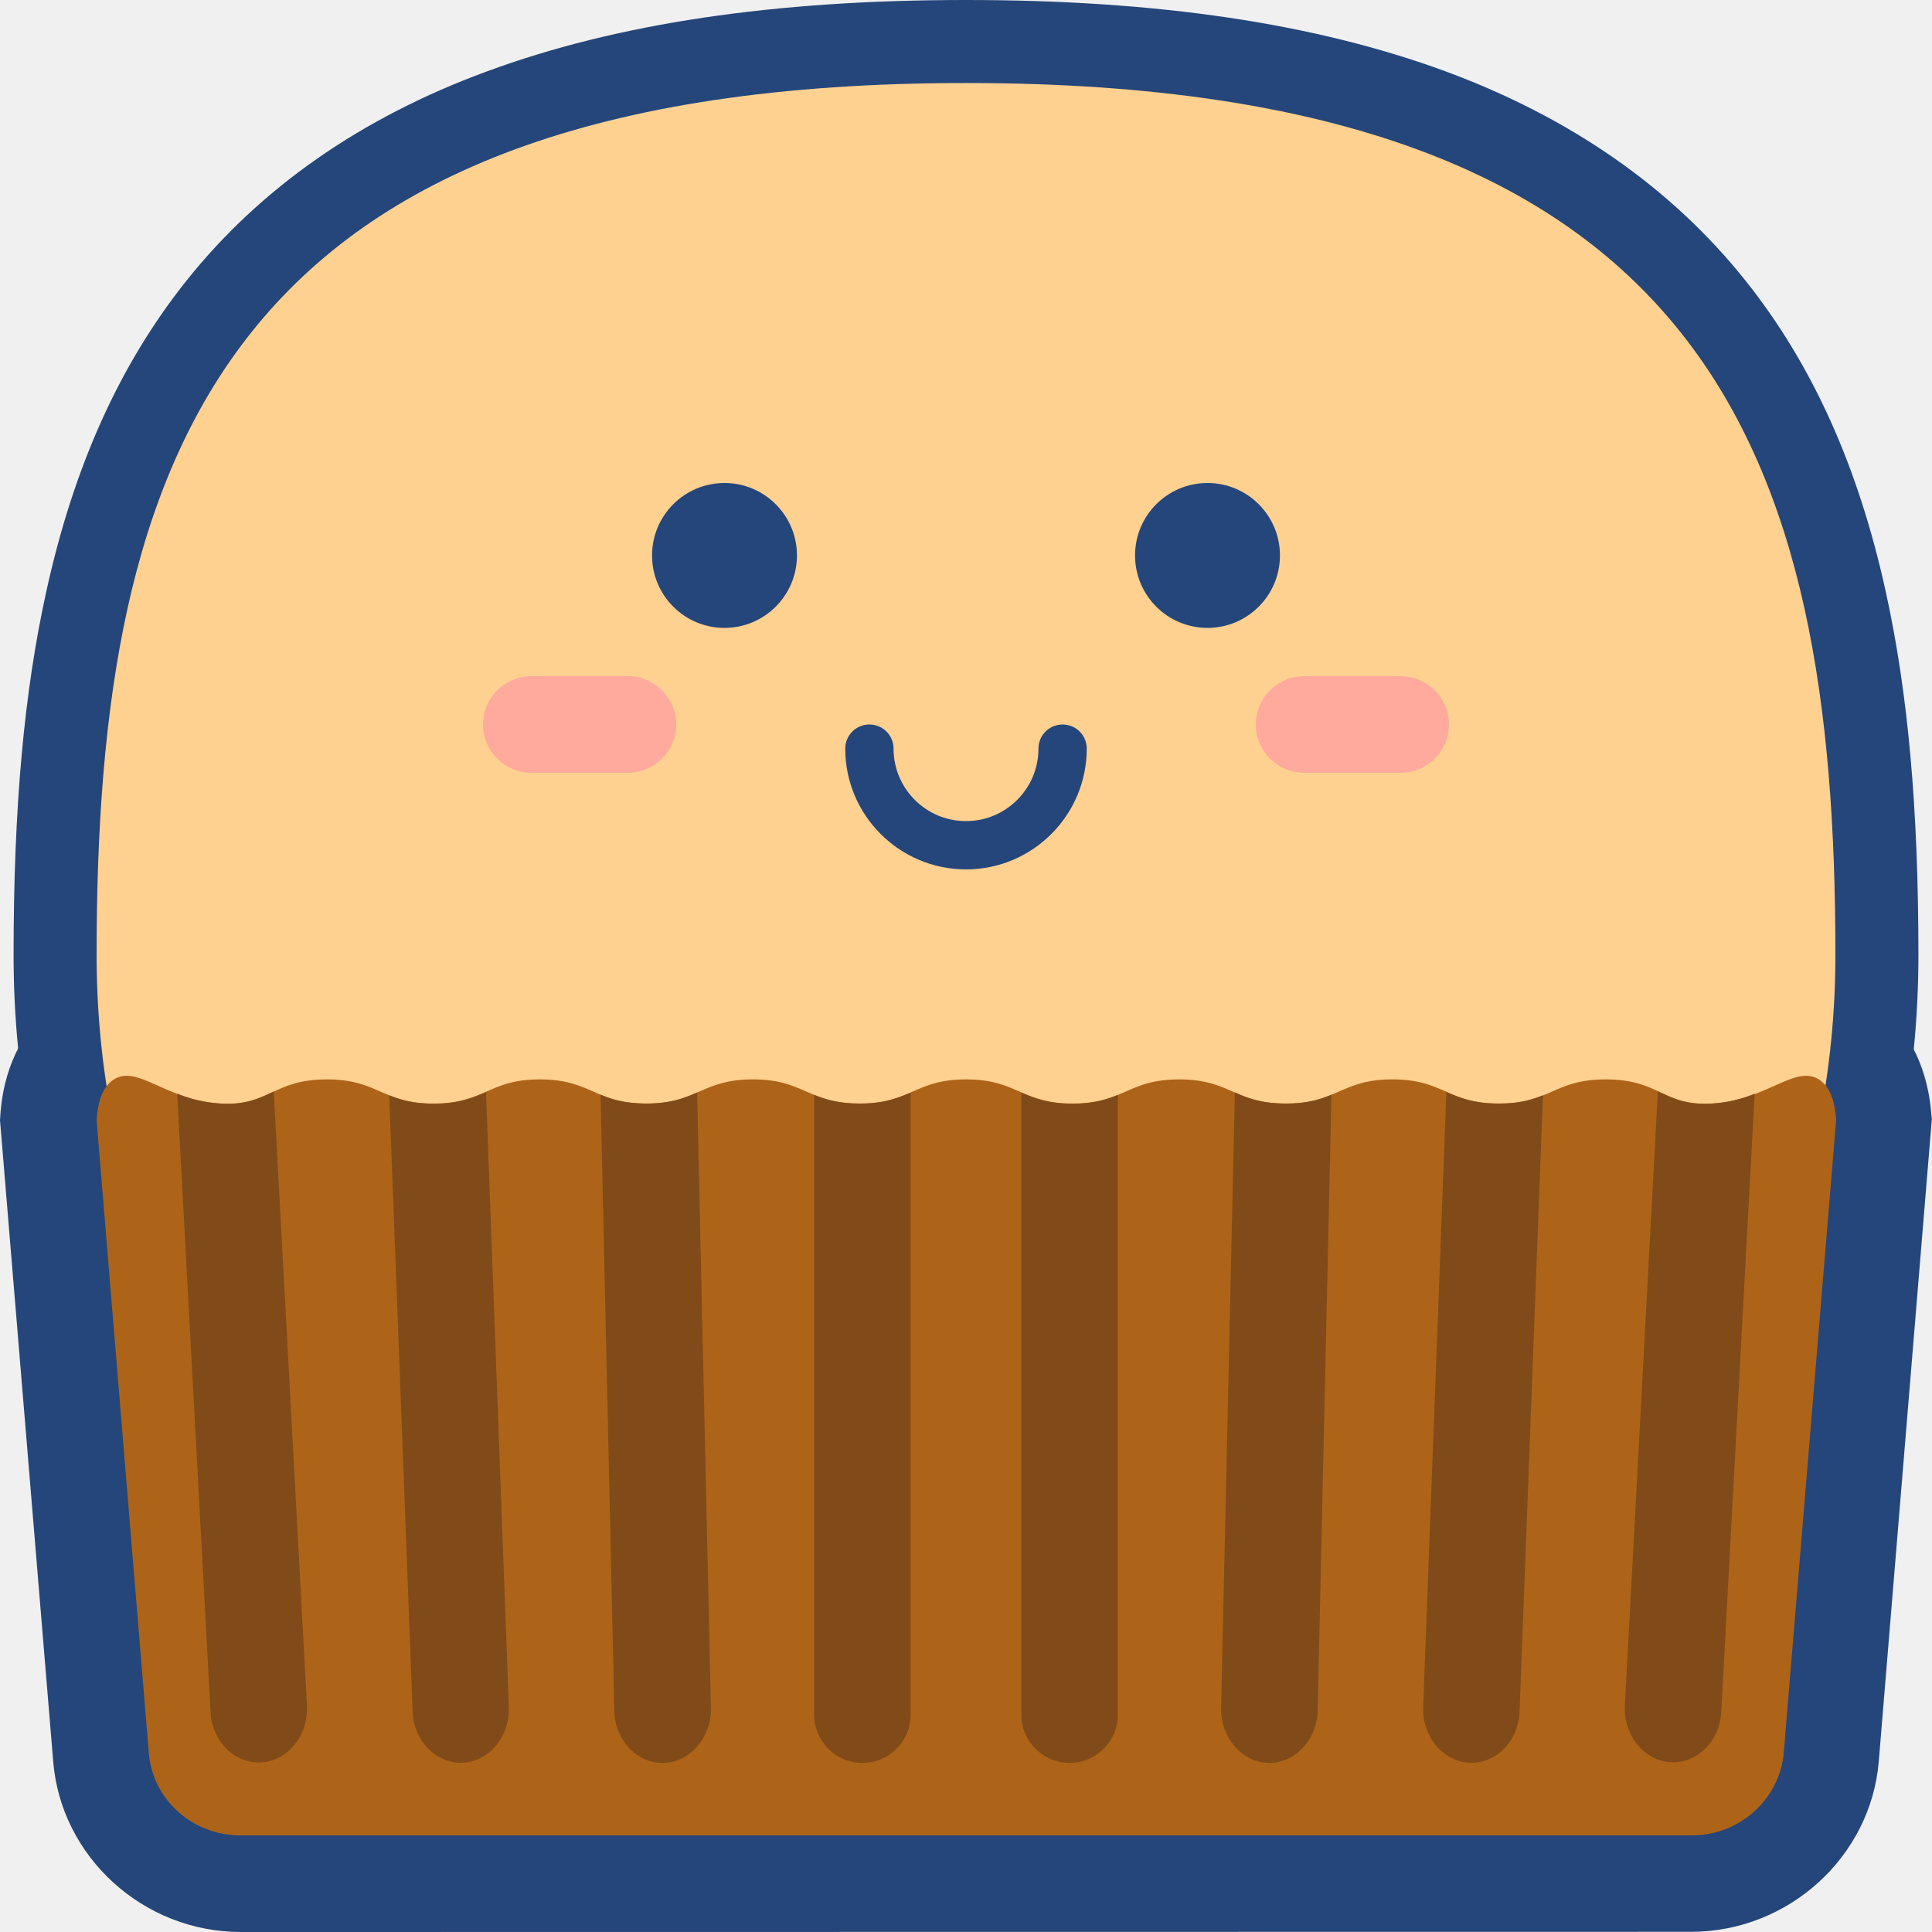
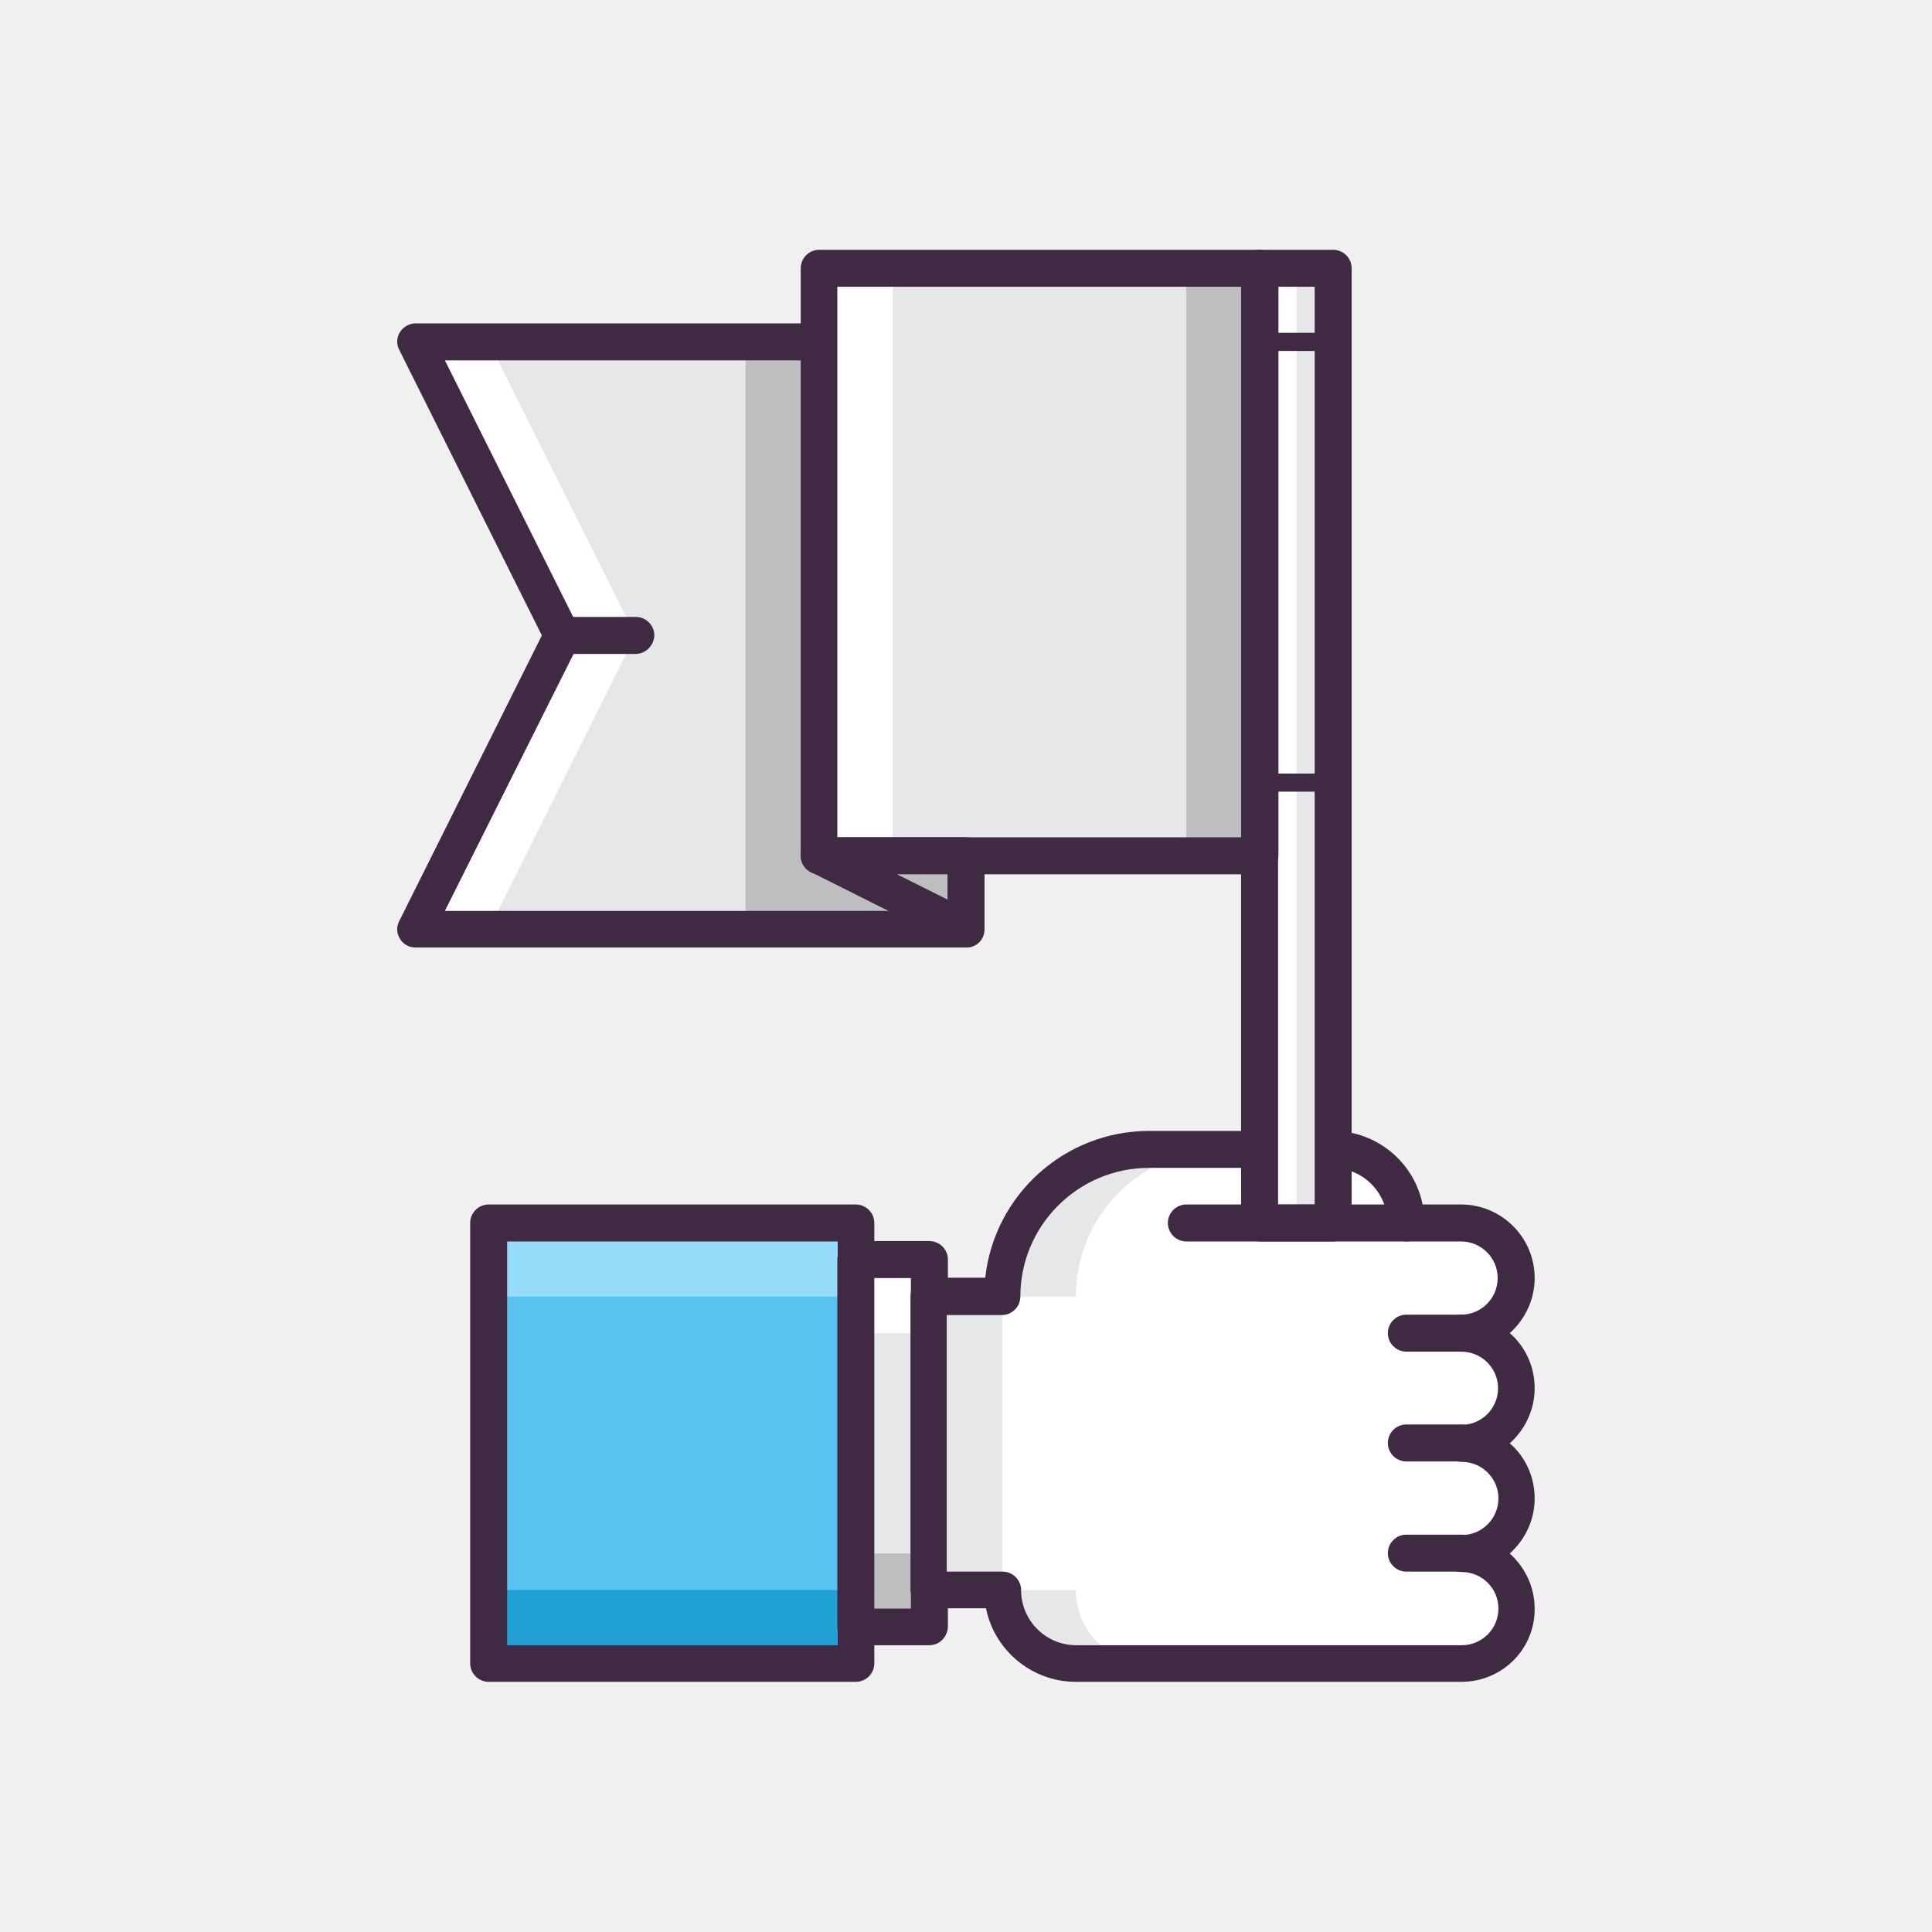
- <svg xmlns="http://www.w3.org/2000/svg" t="1660627919788" class="icon" viewBox="0 0 1024 1024" version="1.1" p-id="1065" width="200" height="200">
-   <defs>
-     <style type="text/css">@font-face { font-family: "feedback-iconfont"; src: url("//at.alicdn.com/t/font_1031158_u69w8yhxdu.woff2?t=1630033759944") format("woff2"), url("//at.alicdn.com/t/font_1031158_u69w8yhxdu.woff?t=1630033759944") format("woff"), url("//at.alicdn.com/t/font_1031158_u69w8yhxdu.ttf?t=1630033759944") format("truetype"); }
- </style>
-   </defs>
-   <path d="M127.6 1024c-51.6 0-95.3-39.7-99.4-90.4L0 593.7l0.3-4.2c2.3-28.6 15.4-46 26.1-55.5 17.4-15.6 35.5-18.9 47.6-18.9 16.9 0 30.6 6.1 41.6 11 11.7 5.2 22.8 10.2 41.9 10.7h3.4c13.7 0 19-2.4 30.7-7.6 16.5-7.3 39-17.3 78.5-17.3h1.3c38 0.2 60.6 9.6 77.1 16.4 13.1 5.4 20.3 8.4 37.8 8.4 17.6 0 24.8-3 37.8-8.5 16.6-6.9 39.2-16.4 77.4-16.4 38 0 60.7 9.5 77.2 16.3 12.7 5.3 20.3 8.5 38 8.5 17.4 0 24.6-3 37.8-8.3 16.4-6.7 38.9-15.8 76.5-16.5h4.5c37.9 0 59.7 9.5 75.6 16.4 11.8 5.1 19 8.2 36.7 8.5h1.9c24.1 0 39.3-6.1 54-11.9 12.6-5 27-10.7 43.9-10.7 19 0 36.6 7.2 50.9 20.8 10 9.5 22.5 26.6 25 54l0.4 4.4-28.1 340.2c-4.2 50.7-47.9 90.4-99.5 90.4l-768.7 0.1z" fill="#25467A" p-id="1066" />
-   <path d="M512 998.1c-137.8 0-265.6-51-359.8-143.6-45.8-45-81.6-97.7-106.5-156.6-25.6-60.5-38.5-125-38.5-191.8 0-77.8 5.5-139.1 17.4-192.9 14.6-66.3 38.9-120.1 74.2-164.4C138 99.6 191.5 62.3 257.9 37.9 327 12.4 410.2 0 512 0s185 12.4 254.1 37.8c66.4 24.5 119.9 61.8 159.1 111 35.3 44.3 59.6 98.1 74.2 164.4 11.9 53.8 17.4 115.1 17.4 192.9 0 66.8-13 131.3-38.5 191.8-24.9 58.9-60.7 111.6-106.5 156.6-94.2 92.6-222 143.6-359.8 143.6z" fill="#25467A" p-id="1067" />
-   <path d="M512 954.1c-262.7 0-460.8-199.9-460.8-448C51.2 242.4 116.3 44 512 44s460.8 198.4 460.8 462.1c0 248.1-198.1 448-460.8 448z" fill="#FFD191" p-id="1068" />
-   <path d="M896.6 972.8H127.4c-25.3 0-46.4-18.9-48.5-43.4L51.2 593.6c0.5-7.5 2.3-17.2 9.2-21.5 12.6-7.9 27.5 11.1 56.5 12.8 25.9 1.5 27.6-12.8 56.4-12.8 27.2 0 29.1 12.8 56.4 12.8s29.2-12.8 56.4-12.8c27.3 0 29.2 12.8 56.5 12.8 27.2 0 29.1-12.8 56.5-12.8 27.2 0 29.1 12.8 56.5 12.8 27.3 0 29.2-12.8 56.4-12.8 27.3 0 29.2 12.8 56.5 12.8s29.2-12.8 56.5-12.8 29.2 12.8 56.5 12.8 29.2-12.8 56.5-12.8 29.2 12.8 56.5 12.8 29.2-12.8 56.5-12.8c28.9 0 30.6 14.3 56.5 12.8 28.9-1.7 43.8-20.7 56.5-12.8 6.9 4.3 8.7 13.9 9.2 21.5l-27.8 335.8c-2.4 24.5-23.5 43.4-48.8 43.4z" fill="#AD6418" p-id="1069" />
-   <path d="M512 460.8c-35.3 0-64-28.7-64-64 0-7.1 5.7-12.8 12.8-12.8s12.8 5.7 12.8 12.8c0 21.2 17.2 38.4 38.4 38.4s38.4-17.2 38.4-38.4c0-7.1 5.7-12.8 12.8-12.8s12.8 5.7 12.8 12.8c0 35.3-28.7 64-64 64z" fill="#25467A" p-id="1070" />
-   <path d="M384 294.4m-38.4 0a38.4 38.4 0 1 0 76.8 0 38.4 38.4 0 1 0-76.8 0Z" fill="#25467A" p-id="1071" />
-   <path d="M640 294.4m-38.4 0a38.4 38.4 0 1 0 76.8 0 38.4 38.4 0 1 0-76.8 0Z" fill="#25467A" p-id="1072" />
-   <path d="M332.8 358.4h-51.2c-14.1 0-25.6 11.5-25.6 25.6s11.5 25.6 25.6 25.6h51.2c14.1 0 25.6-11.5 25.6-25.6s-11.5-25.6-25.6-25.6zM742.4 358.4h-51.2c-14.1 0-25.6 11.5-25.6 25.6s11.5 25.6 25.6 25.6h51.2c14.1 0 25.6-11.5 25.6-25.6s-11.5-25.6-25.6-25.6z" fill="#FFAA9D" p-id="1073" />
-   <path d="M482.7 579.1v329.7c0 14.1-11.5 25.6-25.6 25.6-14.1 0-25.6-11.5-25.6-25.6V580.3c6.1 2.4 12.9 4.6 24.1 4.6 13 0.1 20-2.9 27.1-5.8zM376.8 905.3c0.3 15.6-11 28.7-25.1 29.1-14 0.4-25.9-12.2-26.1-27.7l-7.3-326.5c6.1 2.6 13.1 4.7 24.3 4.7 12.8 0 20-2.8 26.9-5.9l7.3 326.3zM269.7 904.7c0.6 15.6-10.4 28.9-24.4 29.6s-26.1-11.7-26.6-27.1l-12.4-326.7c6 2.4 12.7 4.5 23.6 4.5 13.3 0 20.5-3.1 27.7-6.1l12.1 325.8zM162.7 904.1c0.8 15.6-10 29.1-24.1 30-14.1 0.9-26.2-11-27-26.6L93.9 579.7c6.5 2.6 14.1 4.7 22.9 5.2 13.7 0.8 20.6-2.8 28.3-6.4l17.6 325.6zM592.5 580.3v328.5c0 14.1-11.5 25.6-25.6 25.6-14.1 0-25.6-11.5-25.6-25.6V579.1c7 2.9 14.1 5.9 27.1 5.9 11.2 0 18-2.2 24.1-4.7zM705.7 580.2l-7.3 326.5c-0.3 15.5-12.2 28-26.1 27.7-14.1-0.4-25.3-13.4-25.1-29.1l7.3-326.3c6.9 3.1 14.1 5.9 26.9 5.9 11.2 0.1 18.1-2.1 24.3-4.7zM817.8 580.5l-12.4 326.7c-0.5 15.5-12.5 27.8-26.6 27.1s-25.1-14-24.5-29.6l12.3-325.9c7.2 3.1 14.3 6.1 27.7 6.1 10.8 0.1 17.5-2 23.5-4.4zM930 579.7l-17.7 327.7c-0.8 15.6-12.9 27.5-27 26.6s-24.8-14.3-24.1-30l17.5-325.5c7.7 3.6 14.6 7.2 28.3 6.4 9-0.4 16.5-2.6 23-5.2z" fill="#814B19" p-id="1074" />
+ <svg xmlns="http://www.w3.org/2000/svg" t="1660654449762" class="icon" viewBox="0 0 1024 1024" version="1.1" p-id="10177" width="300" height="300">
+   <path d="M259 648.2h194.6v233.4h-194.6z" fill="#59C3F0" p-id="10178" />
+   <path d="M453.59 842.728v39h-194.6v-39z" fill="#21A0D6" p-id="10179" />
+   <path d="M259 648.2h194.6v39h-194.6z" fill="#96DCFA" p-id="10180" />
+   <path d="M453.6 891.4h-194.6c-5.4 0-9.8-4.4-9.8-9.8V648.2c0-5.4 4.4-9.8 9.8-9.8h194.6c5.4 0 9.8 4.4 9.8 9.8v233.4c0 5.4-4.4 9.8-9.8 9.8z m-184.8-19.4H444V658h-175.2v214z" fill="#402943" p-id="10181" />
+   <path d="M453.6 667.6h39v194.6h-39z" fill="#E6E7E8" p-id="10182" />
+   <path d="M453.6 667.6h39v39h-39z" fill="#FFFFFF" p-id="10183" />
+   <path d="M453.6 823.4h39v39h-39z" fill="#BCBEC0" p-id="10184" />
+   <path d="M492.6 872h-39c-5.4 0-9.8-4.4-9.8-9.8v-194.6c0-5.4 4.4-9.8 9.8-9.8h39c5.4 0 9.8 4.4 9.8 9.8v194.6c-0.2 5.4-4.4 9.8-9.8 9.8z m-29.2-19.4h19.4v-175.2h-19.4v175.2z" fill="#402943" p-id="10185" />
+   <path d="M492.6 842.8h39c0 21.4 17.4 39 39 39h204.4c16.2 0 29.2-13 29.2-29.2s-13-29.2-29.2-29.2c16.2 0 29.2-13 29.2-29.2s-13-29.2-29.2-29.2c16.2 0 29.2-13 29.2-29.2s-13-29.2-29.2-29.2c16.2 0 29.2-13 29.2-29.2s-13-29.2-29.2-29.2h-29.2c0-21.4-17.4-39-39-39h-97.2c-43 0-77.8 34.8-77.8 77.8h-39v155.8z" fill="#FFFFFF" p-id="10186" />
+   <path d="M609.2 881.8c-21.4 0-39-17.4-39-39h-39v-155.6h39c0-43 34.8-77.8 77.8-77.8h58.4-97.2c-43 0-77.8 34.8-77.8 77.8h-39v155.6h39c0 21.4 17.4 39 39 39h204.4-165.6z" fill="#E6E7E8" p-id="10187" />
+   <path d="M774.6 891.4H570.2c-23.4 0-43.2-16.8-47.6-39h-30.2c-5.4 0-9.8-4.4-9.8-9.8v-155.6c0-5.4 4.4-9.8 9.8-9.8h29.8c4.8-43.8 42-77.8 87-77.8h97.2c23.4 0 43.2 16.8 47.6 39h20.4c21.4 0 39 17.4 39 39 0 11.6-5.2 22-13.2 29.2 0.6 0.6 1.2 1 1.8 1.6 7.4 7.4 11.4 17.2 11.4 27.6 0 11.6-5.2 22-13.2 29.2 0.6 0.6 1.2 1.2 1.8 1.6 7.4 7.4 11.4 17.2 11.4 27.6 0 11.6-5.2 22-13.2 29.2 8 7.2 13.2 17.6 13.2 29.2 0.2 21.4-17.2 38.8-38.8 38.8z m-272.4-58.4h29.2c5.4 0 9.8 4.4 9.8 9.8 0 16 13 29.2 29.2 29.2h204.4c10.8 0 19.4-8.8 19.4-19.4 0-10.8-8.8-19.4-19.4-19.4-5.4 0-9.8-4.4-9.8-9.8s4.4-9.8 9.8-9.8c10.8 0 19.4-8.8 19.4-19.4 0-5.2-2-10-5.8-13.8-3.6-3.6-8.6-5.6-13.8-5.6-5.4 0-9.8-4.4-9.8-9.8s4.4-9.8 9.8-9.8c10.8 0 19.4-8.8 19.4-19.4 0-5.2-2-10-5.8-13.8-3.6-3.6-8.6-5.6-13.8-5.6-5.4 0-9.8-4.4-9.8-9.8s4.4-9.8 9.8-9.8c10.8 0 19.4-8.8 19.4-19.4 0-10.8-8.8-19.4-19.4-19.4h-29.2c-5.4 0-9.8-4.4-9.8-9.8 0-16-13-29.2-29.2-29.2h-97.2c-37.6 0-68.2 30.6-68.2 68.2 0 5.4-4.4 9.8-9.8 9.8h-29.2v136z" fill="#402943" p-id="10188" />
+   <path d="M512 181.2H220.2l77.8 155.6-77.8 155.8H512z" fill="#E6E7E8" p-id="10189" />
+   <path d="M395.2 181.2h77.8v311.4h-77.8z" fill="#BCBEC0" p-id="10190" />
+   <path d="M259 181.2h-38.8l77.8 155.6-77.8 155.8h38.8l77.8-155.8z" fill="#FFFFFF" p-id="10191" />
+   <path d="M512 502.2H220.2c-3.4 0-6.6-1.8-8.2-4.6-1.8-2.8-2-6.4-0.4-9.4l75.6-151.4-75.6-151.4c-1.6-3-1.4-6.6 0.4-9.4 1.8-2.8 5-4.6 8.2-4.6H512c2.6 0 5 1 6.8 2.8 1.8 1.8 2.8 4.2 2.8 6.8v311.4c0.2 5.6-4.2 9.8-9.6 9.8z m-276.2-19.4h266.4V191H235.8l70.8 141.6c1.4 2.8 1.4 6 0 8.8l-70.8 141.4z" fill="#402943" p-id="10192" />
+   <path d="M667.6 142.2h39v506h-39z" fill="#FFFFFF" p-id="10193" />
+   <path d="M687.2 142.2h19.4v506h-19.4z" fill="#E6E7E8" p-id="10194" />
+   <path d="M706.6 658h-39c-5.4 0-9.8-4.4-9.8-9.8v-506c0-5.4 4.4-9.8 9.8-9.8h39c5.4 0 9.8 4.4 9.8 9.8v506c0 5.4-4.4 9.8-9.8 9.8z m-29.2-19.6h19.4V152h-19.4v486.4z" fill="#402943" p-id="10195" />
+   <path d="M434.2 142.2h233.6v311.4H434.2z" fill="#E6E7E8" p-id="10196" />
+   <path d="M628.8 142.2h39v311.4h-39z" fill="#BCBEC0" p-id="10197" />
+   <path d="M434.2 142.2h39v311.4h-39z" fill="#FFFFFF" p-id="10198" />
+   <path d="M667.6 463.4H434.2c-5.4 0-9.8-4.4-9.8-9.8V142.2c0-5.4 4.4-9.8 9.8-9.8h233.6c5.4 0 9.8 4.4 9.8 9.8v311.4c-0.2 5.4-4.6 9.8-10 9.8z m-223.8-19.6h214V152h-214v291.8z" fill="#402943" p-id="10199" />
+   <path d="M512 492.6l-77.8-39H512z" fill="#BCBEC0" p-id="10200" />
+   <path d="M512 502.2c-1.4 0-3-0.4-4.4-1l-77.8-39c-4-2-6.2-6.6-5.2-11s5-7.4 9.4-7.4h78c5.4 0 9.8 4.4 9.8 9.8v39c0 3.4-1.8 6.6-4.6 8.2-1.6 1-3.4 1.4-5.2 1.4z m-36.6-38.8l26.8 13.4v-13.4h-26.8z" fill="#402943" p-id="10201" />
+   <path d="M705 186h-37.4c-2.6 0-4.8-2.2-4.8-4.8 0-2.6 2.2-4.8 4.8-4.8h37.4c2.6 0 4.8 2.2 4.8 4.8 0 2.6-2 4.8-4.8 4.8z" fill="#402943" p-id="10202" />
+   <path d="M705 419.6h-37.4c-2.6 0-4.8-2.2-4.8-4.8 0-2.6 2.2-4.8 4.8-4.8h37.4c2.6 0 4.8 2.2 4.8 4.8 0 2.6-2 4.8-4.8 4.8z" fill="#402943" p-id="10203" />
+   <path d="M745.6 658h-116.8c-5.4 0-9.8-4.4-9.8-9.8s4.4-9.8 9.8-9.8h116.8c5.4 0 9.8 4.4 9.8 9.8-0.2 5.4-4.6 9.8-9.8 9.8z" fill="#402943" p-id="10204" />
+   <path d="M774.6 716.4h-29.2c-5.4 0-9.8-4.4-9.8-9.8s4.4-9.8 9.8-9.8h29.2c5.4 0 9.8 4.4 9.8 9.8s-4.4 9.8-9.8 9.8z" fill="#402943" p-id="10205" />
+   <path d="M774.6 774.6h-29.2c-5.4 0-9.8-4.4-9.8-9.8s4.4-9.8 9.8-9.8h29.2c5.4 0 9.8 4.4 9.8 9.8 0 5.6-4.4 9.8-9.8 9.8z" fill="#402943" p-id="10206" />
+   <path d="M774.6 833h-29.2c-5.4 0-9.8-4.4-9.8-9.8s4.4-9.8 9.8-9.8h29.2c5.4 0 9.8 4.4 9.8 9.8s-4.4 9.8-9.8 9.8z" fill="#402943" p-id="10207" />
+   <path d="M336.8 346.6H298c-5.4 0-9.8-4.4-9.8-9.8s4.4-9.8 9.8-9.8h39c5.4 0 9.8 4.4 9.8 9.8-0.2 5.4-4.6 9.8-10 9.8z" fill="#402943" p-id="10208" />
</svg>
